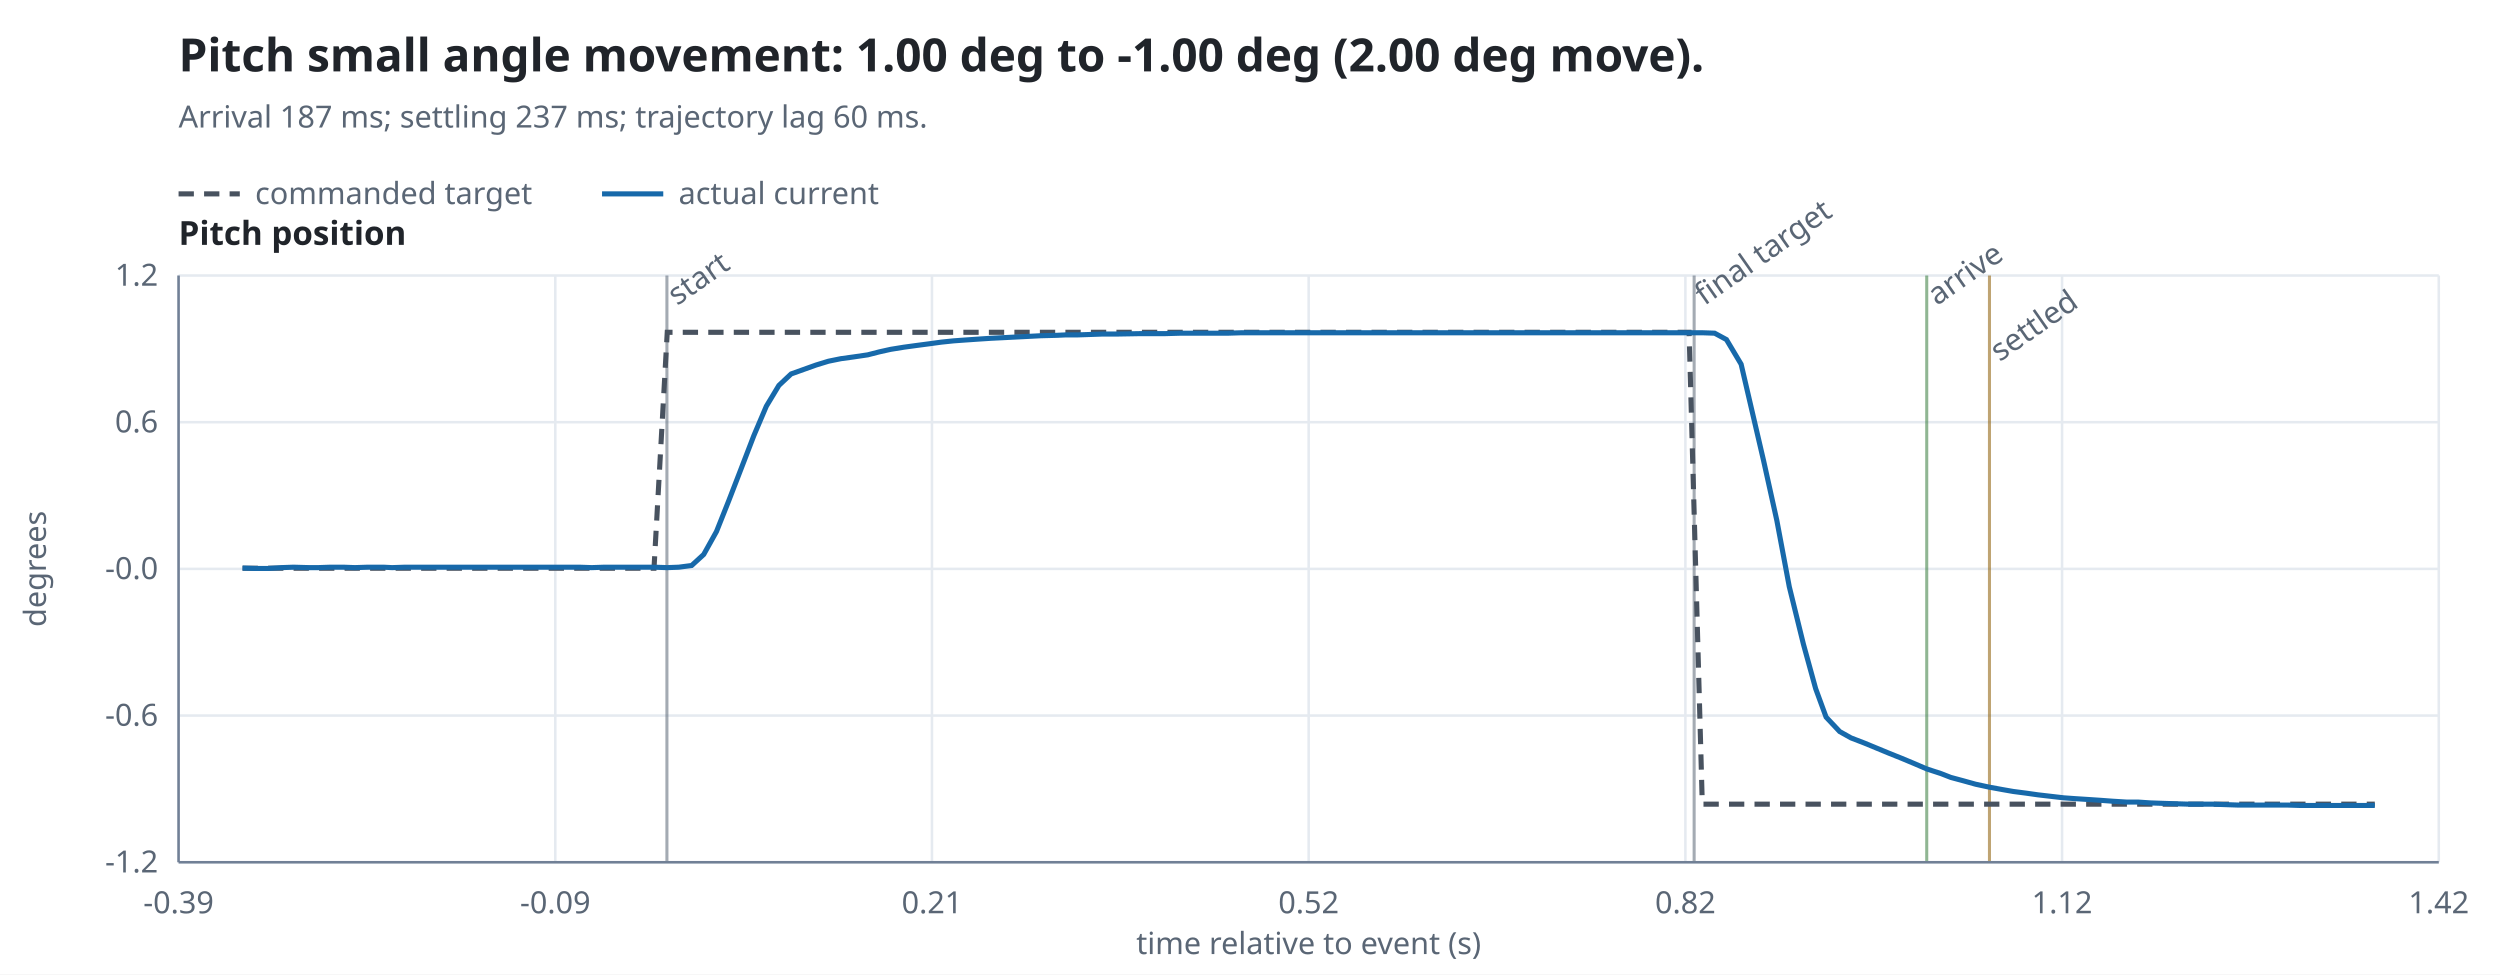
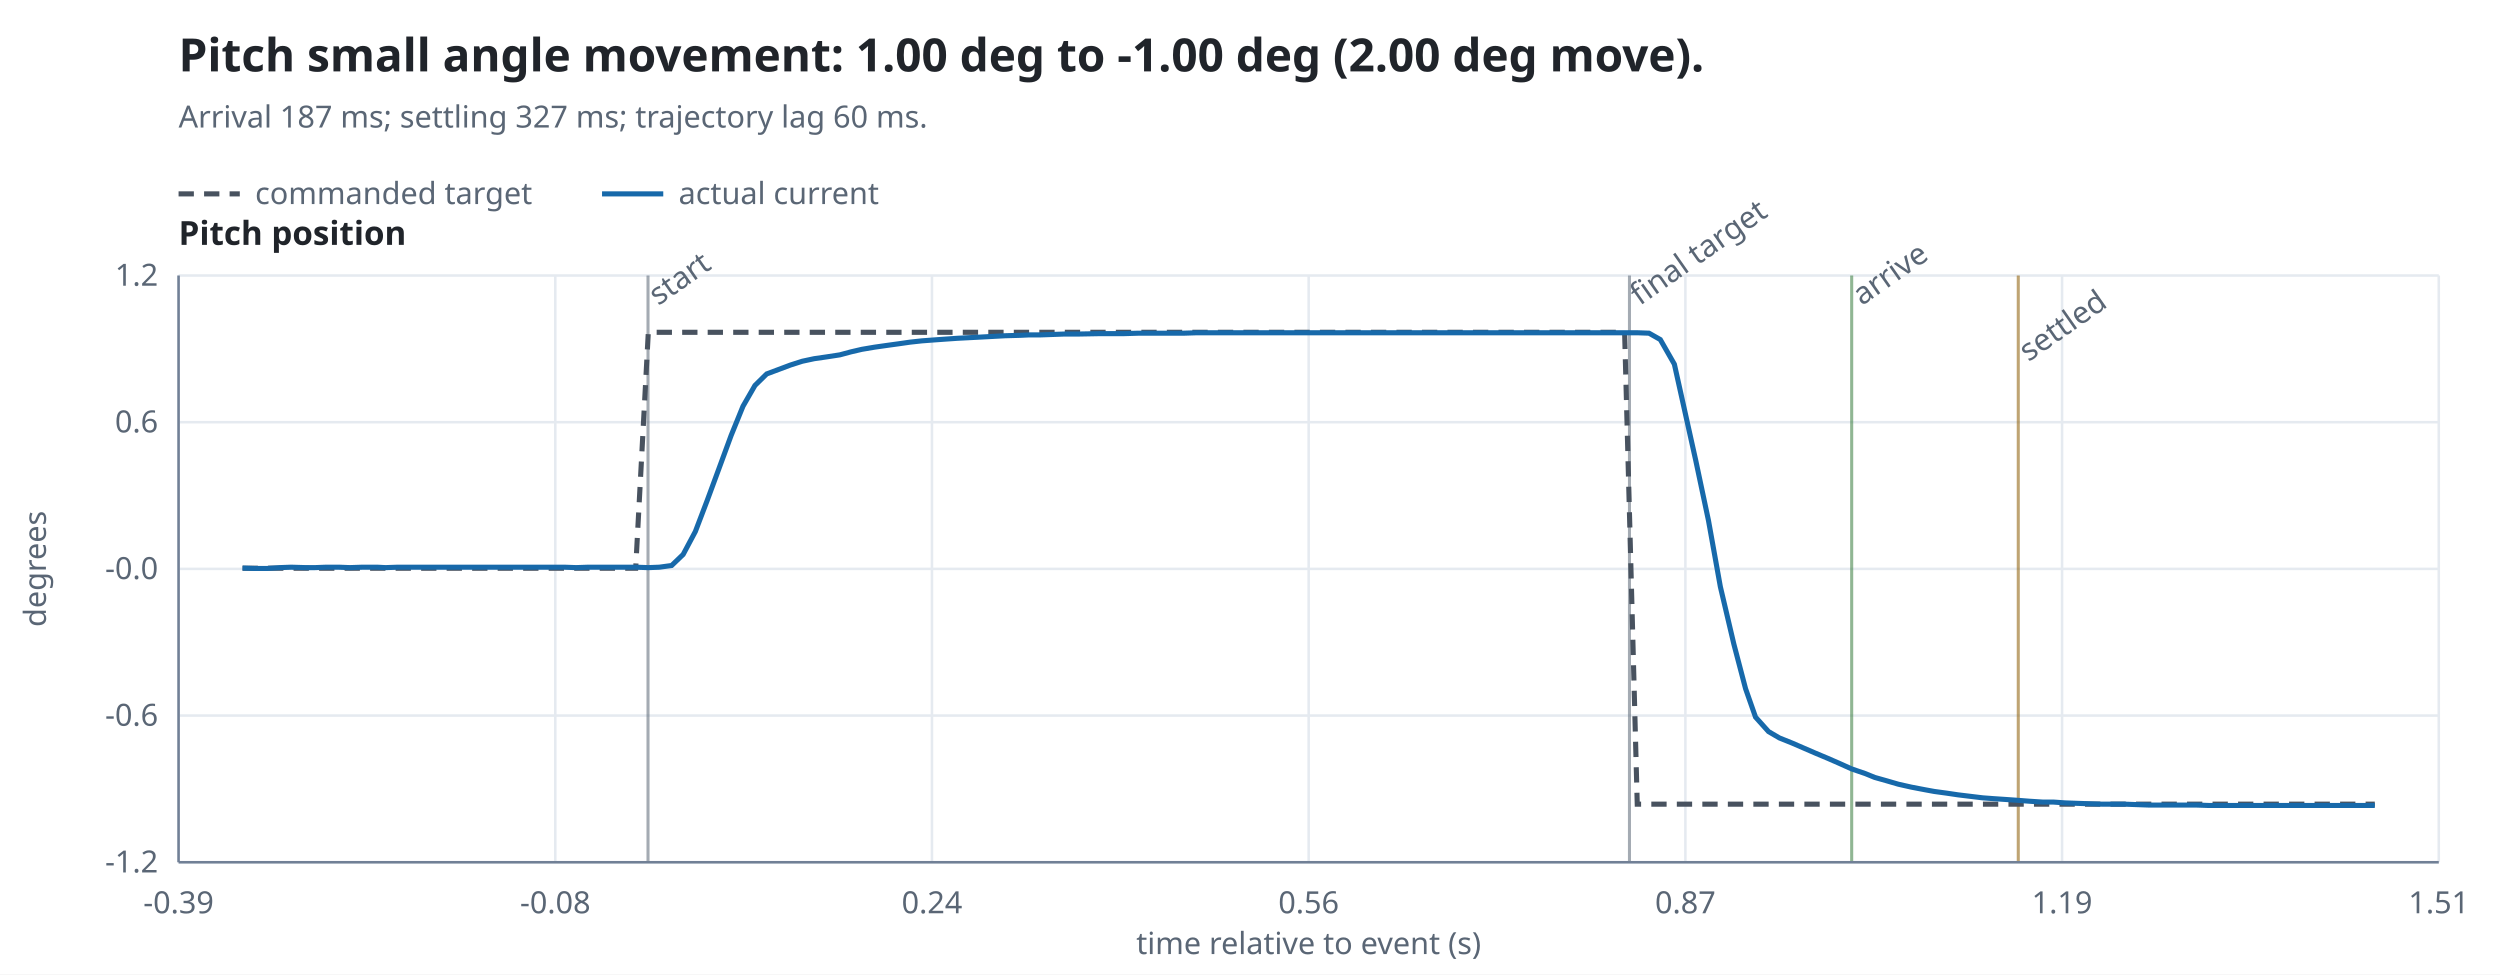
<svg xmlns="http://www.w3.org/2000/svg" viewBox="0 0 980 382" role="img">
  <style>
.axis{stroke:#718096;stroke-width:1}.grid{stroke:#e5eaf0;stroke-width:1}.label{font:12px sans-serif;fill:#5a6675}.title{font:700 18px sans-serif;fill:#20242a}.subtitle{font:12px sans-serif;fill:#5a6675}.panel-title{font:700 13px sans-serif;fill:#20242a}
</style>
  <rect width="980" height="382" fill="#ffffff" />
  <text class="title" x="70" y="28">Pitch small angle movement: 1.00 deg to -1.00 deg (2.00 deg move).</text>
-   <text class="subtitle" x="70" y="50">Arrival 187 ms; settling 237 ms; trajectory lag 60 ms.</text>
+   <text class="subtitle" x="70" y="50">Arrival 187 ms; settling 327 ms; trajectory lag 60 ms.</text>
  <line x1="70" y1="76" x2="94" y2="76" stroke="#48525f" stroke-width="2" stroke-dasharray="6 4" />
  <text class="label" x="100" y="80">commanded target</text>
  <line x1="236" y1="76" x2="260" y2="76" stroke="#1769aa" stroke-width="2" />
  <text class="label" x="266" y="80">actual current</text>
  <text class="panel-title" x="70" y="96">Pitch position</text>
  <line class="grid" x1="70" y1="338.00" x2="956" y2="338.00" />
  <text class="label" x="62" y="342.00" text-anchor="end">-1.2</text>
  <line class="grid" x1="70" y1="280.50" x2="956" y2="280.50" />
  <text class="label" x="62" y="284.50" text-anchor="end">-0.6</text>
  <line class="grid" x1="70" y1="223.00" x2="956" y2="223.00" />
  <text class="label" x="62" y="227.00" text-anchor="end">-0.0</text>
  <line class="grid" x1="70" y1="165.50" x2="956" y2="165.50" />
  <text class="label" x="62" y="169.50" text-anchor="end">0.6</text>
  <line class="grid" x1="70" y1="108.00" x2="956" y2="108.00" />
  <text class="label" x="62" y="112.00" text-anchor="end">1.2</text>
  <line class="grid" x1="70.00" y1="108" x2="70.00" y2="338" />
  <text class="label" x="70.00" y="358" text-anchor="middle">-0.39</text>
  <line class="grid" x1="217.67" y1="108" x2="217.67" y2="338" />
-   <text class="label" x="217.67" y="358" text-anchor="middle">-0.09</text>
+   <text class="label" x="217.67" y="358" text-anchor="middle">-0.08</text>
  <line class="grid" x1="365.33" y1="108" x2="365.33" y2="338" />
-   <text class="label" x="365.33" y="358" text-anchor="middle">0.21</text>
+   <text class="label" x="365.33" y="358" text-anchor="middle">0.24</text>
  <line class="grid" x1="513.00" y1="108" x2="513.00" y2="338" />
-   <text class="label" x="513.00" y="358" text-anchor="middle">0.52</text>
+   <text class="label" x="513.00" y="358" text-anchor="middle">0.56</text>
  <line class="grid" x1="660.67" y1="108" x2="660.67" y2="338" />
-   <text class="label" x="660.67" y="358" text-anchor="middle">0.82</text>
+   <text class="label" x="660.67" y="358" text-anchor="middle">0.87</text>
  <line class="grid" x1="808.33" y1="108" x2="808.33" y2="338" />
-   <text class="label" x="808.33" y="358" text-anchor="middle">1.12</text>
+   <text class="label" x="808.33" y="358" text-anchor="middle">1.19</text>
  <line class="grid" x1="956.00" y1="108" x2="956.00" y2="338" />
-   <text class="label" x="956.00" y="358" text-anchor="middle">1.42</text>
-   <line x1="261.43" y1="108" x2="261.43" y2="338" stroke="#5a6675" stroke-width="1.2" opacity="0.55" />
-   <text class="label" x="265.43" y="120.00" transform="rotate(-35 265.43 120.00)">start</text>
-   <line x1="664.10" y1="108" x2="664.10" y2="338" stroke="#5a6675" stroke-width="1.2" opacity="0.55" />
-   <text class="label" x="668.10" y="120.00" transform="rotate(-35 668.10 120.00)">final target</text>
-   <line x1="755.28" y1="108" x2="755.28" y2="338" stroke="#347a3a" stroke-width="1.2" opacity="0.55" />
-   <text class="label" x="759.28" y="120.00" transform="rotate(-35 759.28 120.00)">arrive</text>
-   <line x1="779.87" y1="108" x2="779.87" y2="338" stroke="#8a5a00" stroke-width="1.2" opacity="0.55" />
-   <text class="label" x="783.87" y="142.00" transform="rotate(-35 783.87 142.00)">settled</text>
-   <path d="M 95.08,222.75 L 99.93,222.75 L 105.14,222.75 L 110.30,222.75 L 115.02,222.75 L 121.07,222.75 L 124.70,222.75 L 129.51,222.75 L 134.61,222.75 L 139.10,222.75 L 144.25,222.75 L 150.31,222.75 L 153.72,222.75 L 158.86,222.75 L 163.48,222.75 L 168.41,222.75 L 173.50,222.75 L 178.35,222.75 L 183.13,222.75 L 187.94,222.75 L 192.79,222.75 L 197.71,222.75 L 202.59,222.75 L 207.65,222.75 L 212.55,222.75 L 217.36,222.75 L 222.17,222.75 L 227.05,222.75 L 231.97,222.75 L 236.99,222.75 L 241.89,222.75 L 246.71,222.75 L 251.67,222.75 L 256.37,222.75 L 261.56,130.26 L 266.07,130.26 L 271.12,130.26 L 275.85,130.26 L 280.86,130.26 L 285.70,130.26 L 290.59,130.26 L 295.52,130.26 L 300.40,130.26 L 305.32,130.26 L 310.11,130.26 L 319.86,130.26 L 324.75,130.26 L 329.65,130.26 L 334.51,130.26 L 340.15,130.26 L 344.70,130.26 L 349.15,130.26 L 354.32,130.26 L 359.15,130.26 L 364.22,130.26 L 369.05,130.26 L 373.83,130.26 L 378.56,130.26 L 383.34,130.26 L 388.38,130.26 L 398.30,130.26 L 407.99,130.26 L 414.34,130.26 L 417.79,130.26 L 422.47,130.26 L 427.42,130.26 L 432.25,130.26 L 438.24,130.26 L 447.14,130.26 L 452.25,130.26 L 456.83,130.26 L 462.67,130.26 L 467.02,130.26 L 471.52,130.26 L 476.31,130.26 L 481.23,130.26 L 486.68,130.26 L 491.53,130.26 L 495.90,130.26 L 505.83,130.26 L 511.00,130.26 L 515.58,130.26 L 520.59,130.26 L 525.46,130.26 L 530.18,130.26 L 534.98,130.26 L 544.69,130.26 L 549.88,130.26 L 554.65,130.26 L 560.63,130.26 L 564.42,130.26 L 569.24,130.26 L 574.10,130.26 L 579.07,130.26 L 584.50,130.26 L 594.00,130.26 L 598.59,130.26 L 603.46,130.26 L 608.55,130.26 L 613.32,130.26 L 618.03,130.26 L 623.22,130.26 L 627.93,130.26 L 633.04,130.26 L 638.30,130.26 L 642.47,130.26 L 647.36,130.26 L 652.29,130.26 L 657.43,130.26 L 662.12,130.26 L 667.30,315.24 L 672.14,315.24 L 676.76,315.24 L 682.52,315.24 L 691.32,315.24 L 696.52,315.24 L 701.40,315.24 L 706.93,315.24 L 711.74,315.24 L 715.83,315.24 L 721.15,315.24 L 725.62,315.24 L 730.81,315.24 L 740.47,315.24 L 745.46,315.24 L 750.25,315.24 L 755.28,315.24 L 760.90,315.24 L 764.72,315.24 L 769.69,315.24 L 774.46,315.24 L 779.87,315.24 L 785.33,315.24 L 789.16,315.24 L 794.20,315.24 L 798.93,315.24 L 809.01,315.24 L 813.59,315.24 L 818.72,315.24 L 823.62,315.24 L 828.19,315.24 L 833.58,315.24 L 838.07,315.24 L 842.94,315.24 L 847.78,315.24 L 853.11,315.24 L 858.21,315.24 L 862.78,315.24 L 867.44,315.24 L 872.38,315.24 L 877.29,315.24 L 881.97,315.24 L 886.95,315.24 L 891.88,315.24 L 896.67,315.24 L 901.71,315.24 L 911.36,315.24 L 916.23,315.24 L 921.10,315.24 L 926.11,315.24 L 930.92,315.24" fill="none" stroke="#48525f" stroke-width="2" stroke-dasharray="6 4" />
-   <path d="M 95.08,222.68 L 99.93,222.84 L 105.14,222.84 L 110.30,222.51 L 115.02,222.34 L 121.07,222.51 L 124.70,222.51 L 129.51,222.34 L 134.61,222.34 L 139.10,222.51 L 144.25,222.34 L 150.31,222.34 L 153.72,222.51 L 158.86,222.34 L 163.48,222.34 L 168.41,222.34 L 173.50,222.34 L 178.35,222.34 L 183.13,222.34 L 187.94,222.34 L 192.79,222.34 L 197.71,222.34 L 202.59,222.34 L 207.65,222.34 L 212.55,222.34 L 217.36,222.34 L 222.17,222.34 L 227.05,222.34 L 231.97,222.51 L 236.99,222.34 L 241.89,222.34 L 246.71,222.34 L 251.67,222.34 L 256.37,222.34 L 261.56,222.51 L 266.07,222.34 L 271.12,221.68 L 275.85,217.35 L 280.86,208.36 L 285.70,196.21 L 290.59,183.55 L 295.52,170.73 L 300.40,159.25 L 305.32,151.09 L 310.11,146.59 L 319.86,143.10 L 324.75,141.60 L 329.65,140.60 L 334.51,139.93 L 340.15,139.10 L 344.70,137.93 L 349.15,136.94 L 354.32,136.10 L 359.15,135.44 L 364.22,134.77 L 369.05,134.11 L 373.83,133.61 L 378.56,133.27 L 383.34,132.94 L 388.38,132.61 L 398.30,132.11 L 407.99,131.61 L 414.34,131.44 L 417.79,131.28 L 422.47,131.28 L 427.42,131.11 L 432.25,130.94 L 438.24,130.94 L 447.14,130.78 L 452.25,130.78 L 456.83,130.78 L 462.67,130.61 L 467.02,130.61 L 471.52,130.61 L 476.31,130.61 L 481.23,130.61 L 486.68,130.44 L 491.53,130.44 L 495.90,130.44 L 505.83,130.44 L 511.00,130.44 L 515.58,130.44 L 520.59,130.44 L 525.46,130.44 L 530.18,130.44 L 534.98,130.44 L 544.69,130.44 L 549.88,130.44 L 554.65,130.44 L 560.63,130.44 L 564.42,130.44 L 569.24,130.44 L 574.10,130.44 L 579.07,130.44 L 584.50,130.44 L 594.00,130.44 L 598.59,130.44 L 603.46,130.44 L 608.55,130.44 L 613.32,130.44 L 618.03,130.44 L 623.22,130.44 L 627.93,130.44 L 633.04,130.44 L 638.30,130.44 L 642.47,130.44 L 647.36,130.44 L 652.29,130.44 L 657.43,130.44 L 662.12,130.44 L 667.30,130.44 L 672.14,130.61 L 676.76,133.11 L 682.52,142.76 L 691.32,180.56 L 696.52,204.03 L 701.40,230.00 L 706.93,252.48 L 711.74,269.96 L 715.83,281.11 L 721.15,286.77 L 725.62,289.27 L 730.81,291.27 L 740.47,295.26 L 745.46,297.26 L 750.25,299.26 L 755.28,301.42 L 760.90,303.26 L 764.72,304.75 L 769.69,306.09 L 774.46,307.42 L 779.87,308.58 L 785.33,309.58 L 789.16,310.25 L 794.20,310.91 L 798.93,311.58 L 809.01,312.75 L 813.59,313.08 L 818.72,313.41 L 823.62,313.74 L 828.19,314.08 L 833.58,314.41 L 838.07,314.41 L 842.94,314.74 L 847.78,314.91 L 853.11,315.08 L 858.21,315.24 L 862.78,315.24 L 867.44,315.24 L 872.38,315.41 L 877.29,315.58 L 881.97,315.58 L 886.95,315.58 L 891.88,315.58 L 896.67,315.58 L 901.71,315.74 L 911.36,315.74 L 916.23,315.74 L 921.10,315.74 L 926.11,315.74 L 930.92,315.74" fill="none" stroke="#1769aa" stroke-width="2" />
+   <text class="label" x="956.00" y="358" text-anchor="middle">1.51</text>
+   <line x1="254.02" y1="108" x2="254.02" y2="338" stroke="#5a6675" stroke-width="1.2" opacity="0.55" />
+   <text class="label" x="258.02" y="120.00" transform="rotate(-35 258.02 120.00)">start</text>
+   <line x1="638.75" y1="108" x2="638.75" y2="338" stroke="#5a6675" stroke-width="1.2" opacity="0.55" />
+   <text class="label" x="642.75" y="120.00" transform="rotate(-35 642.75 120.00)">final target</text>
+   <line x1="725.86" y1="108" x2="725.86" y2="338" stroke="#347a3a" stroke-width="1.2" opacity="0.55" />
+   <text class="label" x="729.86" y="120.00" transform="rotate(-35 729.86 120.00)">arrive</text>
+   <line x1="791.16" y1="108" x2="791.16" y2="338" stroke="#8a5a00" stroke-width="1.2" opacity="0.55" />
+   <text class="label" x="795.16" y="142.00" transform="rotate(-35 795.16 142.00)">settled</text>
+   <path d="M 95.08,222.75 L 99.72,222.75 L 104.69,222.75 L 109.62,222.75 L 114.13,222.75 L 119.91,222.75 L 123.38,222.75 L 127.98,222.75 L 132.85,222.75 L 137.14,222.75 L 142.06,222.75 L 147.85,222.75 L 151.11,222.75 L 156.02,222.75 L 160.43,222.75 L 165.15,222.75 L 170.01,222.75 L 174.64,222.75 L 179.20,222.75 L 183.80,222.75 L 188.44,222.75 L 193.13,222.75 L 197.80,222.75 L 202.64,222.75 L 207.32,222.75 L 211.91,222.75 L 216.51,222.75 L 221.17,222.75 L 225.87,222.75 L 230.67,222.75 L 235.35,222.75 L 239.95,222.75 L 244.69,222.75 L 249.19,222.75 L 254.14,130.26 L 258.46,130.26 L 263.28,130.26 L 267.79,130.26 L 272.58,130.26 L 277.21,130.26 L 281.88,130.26 L 286.59,130.26 L 291.25,130.26 L 295.95,130.26 L 300.53,130.26 L 309.84,130.26 L 314.52,130.26 L 319.20,130.26 L 323.84,130.26 L 329.23,130.26 L 333.58,130.26 L 337.83,130.26 L 342.77,130.26 L 347.38,130.26 L 352.23,130.26 L 356.84,130.26 L 361.41,130.26 L 365.93,130.26 L 370.49,130.26 L 375.31,130.26 L 384.79,130.26 L 394.04,130.26 L 400.12,130.26 L 403.41,130.26 L 407.88,130.26 L 412.61,130.26 L 417.23,130.26 L 422.95,130.26 L 431.46,130.26 L 436.34,130.26 L 440.71,130.26 L 446.29,130.26 L 450.45,130.26 L 454.75,130.26 L 459.32,130.26 L 464.02,130.26 L 469.24,130.26 L 473.86,130.26 L 478.04,130.26 L 487.53,130.26 L 492.47,130.26 L 496.84,130.26 L 501.63,130.26 L 506.29,130.26 L 510.80,130.26 L 515.38,130.26 L 524.66,130.26 L 529.61,130.26 L 534.17,130.26 L 539.89,130.26 L 543.50,130.26 L 548.11,130.26 L 552.76,130.26 L 557.50,130.26 L 562.69,130.26 L 571.77,130.26 L 576.16,130.26 L 580.81,130.26 L 585.67,130.26 L 590.23,130.26 L 594.73,130.26 L 599.68,130.26 L 604.19,130.26 L 609.07,130.26 L 614.09,130.26 L 618.08,130.26 L 622.76,130.26 L 627.46,130.26 L 632.37,130.26 L 636.85,130.26 L 641.80,315.24 L 646.43,315.24 L 650.84,315.24 L 656.35,315.24 L 664.75,315.24 L 669.72,315.24 L 674.38,315.24 L 679.67,315.24 L 684.26,315.24 L 688.17,315.24 L 693.25,315.24 L 697.52,315.24 L 702.49,315.24 L 711.71,315.24 L 716.48,315.24 L 721.06,315.24 L 725.86,315.24 L 731.23,315.24 L 734.88,315.24 L 739.63,315.24 L 744.19,315.24 L 749.35,315.24 L 754.58,315.24 L 758.23,315.24 L 763.05,315.24 L 767.57,315.24 L 777.20,315.24 L 781.58,315.24 L 786.48,315.24 L 791.16,315.24 L 795.52,315.24 L 800.67,315.24 L 804.96,315.24 L 809.62,315.24 L 814.25,315.24 L 819.33,315.24 L 824.20,315.24 L 828.57,315.24 L 833.03,315.24 L 837.74,315.24 L 842.44,315.24 L 846.91,315.24 L 851.67,315.24 L 856.37,315.24 L 860.95,315.24 L 865.77,315.24 L 874.99,315.24 L 879.64,315.24 L 884.30,315.24 L 889.08,315.24 L 893.68,315.24 L 898.36,315.24 L 902.99,315.24 L 907.87,315.24 L 912.59,315.24 L 917.67,315.24 L 921.60,315.24 L 926.33,315.24 L 930.92,315.24" fill="none" stroke="#48525f" stroke-width="2" stroke-dasharray="6 4" />
+   <path d="M 95.08,222.68 L 99.72,222.84 L 104.69,222.84 L 109.62,222.51 L 114.13,222.34 L 119.91,222.51 L 123.38,222.51 L 127.98,222.34 L 132.85,222.34 L 137.14,222.51 L 142.06,222.34 L 147.85,222.34 L 151.11,222.51 L 156.02,222.34 L 160.43,222.34 L 165.15,222.34 L 170.01,222.34 L 174.64,222.34 L 179.20,222.34 L 183.80,222.34 L 188.44,222.34 L 193.13,222.34 L 197.80,222.34 L 202.64,222.34 L 207.32,222.34 L 211.91,222.34 L 216.51,222.34 L 221.17,222.34 L 225.87,222.51 L 230.67,222.34 L 235.35,222.34 L 239.95,222.34 L 244.69,222.34 L 249.19,222.34 L 254.14,222.51 L 258.46,222.34 L 263.28,221.68 L 267.79,217.35 L 272.58,208.36 L 277.21,196.21 L 281.88,183.55 L 286.59,170.73 L 291.25,159.25 L 295.95,151.09 L 300.53,146.59 L 309.84,143.10 L 314.52,141.60 L 319.20,140.60 L 323.84,139.93 L 329.23,139.10 L 333.58,137.93 L 337.83,136.94 L 342.77,136.10 L 347.38,135.44 L 352.23,134.77 L 356.84,134.11 L 361.41,133.61 L 365.93,133.27 L 370.49,132.94 L 375.31,132.61 L 384.79,132.11 L 394.04,131.61 L 400.12,131.44 L 403.41,131.28 L 407.88,131.28 L 412.61,131.11 L 417.23,130.94 L 422.95,130.94 L 431.46,130.78 L 436.34,130.78 L 440.71,130.78 L 446.29,130.61 L 450.45,130.61 L 454.75,130.61 L 459.32,130.61 L 464.02,130.61 L 469.24,130.44 L 473.86,130.44 L 478.04,130.44 L 487.53,130.44 L 492.47,130.44 L 496.84,130.44 L 501.63,130.44 L 506.29,130.44 L 510.80,130.44 L 515.38,130.44 L 524.66,130.44 L 529.61,130.44 L 534.17,130.44 L 539.89,130.44 L 543.50,130.44 L 548.11,130.44 L 552.76,130.44 L 557.50,130.44 L 562.69,130.44 L 571.77,130.44 L 576.16,130.44 L 580.81,130.44 L 585.67,130.44 L 590.23,130.44 L 594.73,130.44 L 599.68,130.44 L 604.19,130.44 L 609.07,130.44 L 614.09,130.44 L 618.08,130.44 L 622.76,130.44 L 627.46,130.44 L 632.37,130.44 L 636.85,130.44 L 641.80,130.44 L 646.43,130.61 L 650.84,133.11 L 656.35,142.76 L 664.75,180.56 L 669.72,204.03 L 674.38,230.00 L 679.67,252.48 L 684.26,269.96 L 688.17,281.11 L 693.25,286.77 L 697.52,289.27 L 702.49,291.27 L 711.71,295.26 L 716.48,297.26 L 721.06,299.26 L 725.86,301.42 L 731.23,303.26 L 734.88,304.75 L 739.63,306.09 L 744.19,307.42 L 749.35,308.58 L 754.58,309.58 L 758.23,310.25 L 763.05,310.91 L 767.57,311.58 L 777.20,312.75 L 781.58,313.08 L 786.48,313.41 L 791.16,313.74 L 795.52,314.08 L 800.67,314.41 L 804.96,314.41 L 809.62,314.74 L 814.25,314.91 L 819.33,315.08 L 824.20,315.24 L 828.57,315.24 L 833.03,315.24 L 837.74,315.41 L 842.44,315.58 L 846.91,315.58 L 851.67,315.58 L 856.37,315.58 L 860.95,315.58 L 865.77,315.74 L 874.99,315.74 L 879.64,315.74 L 884.30,315.74 L 889.08,315.74 L 893.68,315.74 L 898.36,315.74 L 902.99,315.74 L 907.87,315.74 L 912.59,315.74 L 917.67,315.74 L 921.60,315.74 L 926.33,315.74 L 930.92,315.74" fill="none" stroke="#1769aa" stroke-width="2" />
  <line class="axis" x1="70" y1="338" x2="956" y2="338" />
  <line class="axis" x1="70" y1="108" x2="70" y2="338" />
  <text class="label" x="18" y="223.00" transform="rotate(-90 18 223.00)" text-anchor="middle">degrees</text>
  <text class="label" x="513.0" y="374" text-anchor="middle">time relative to event (s)</text>
</svg>
